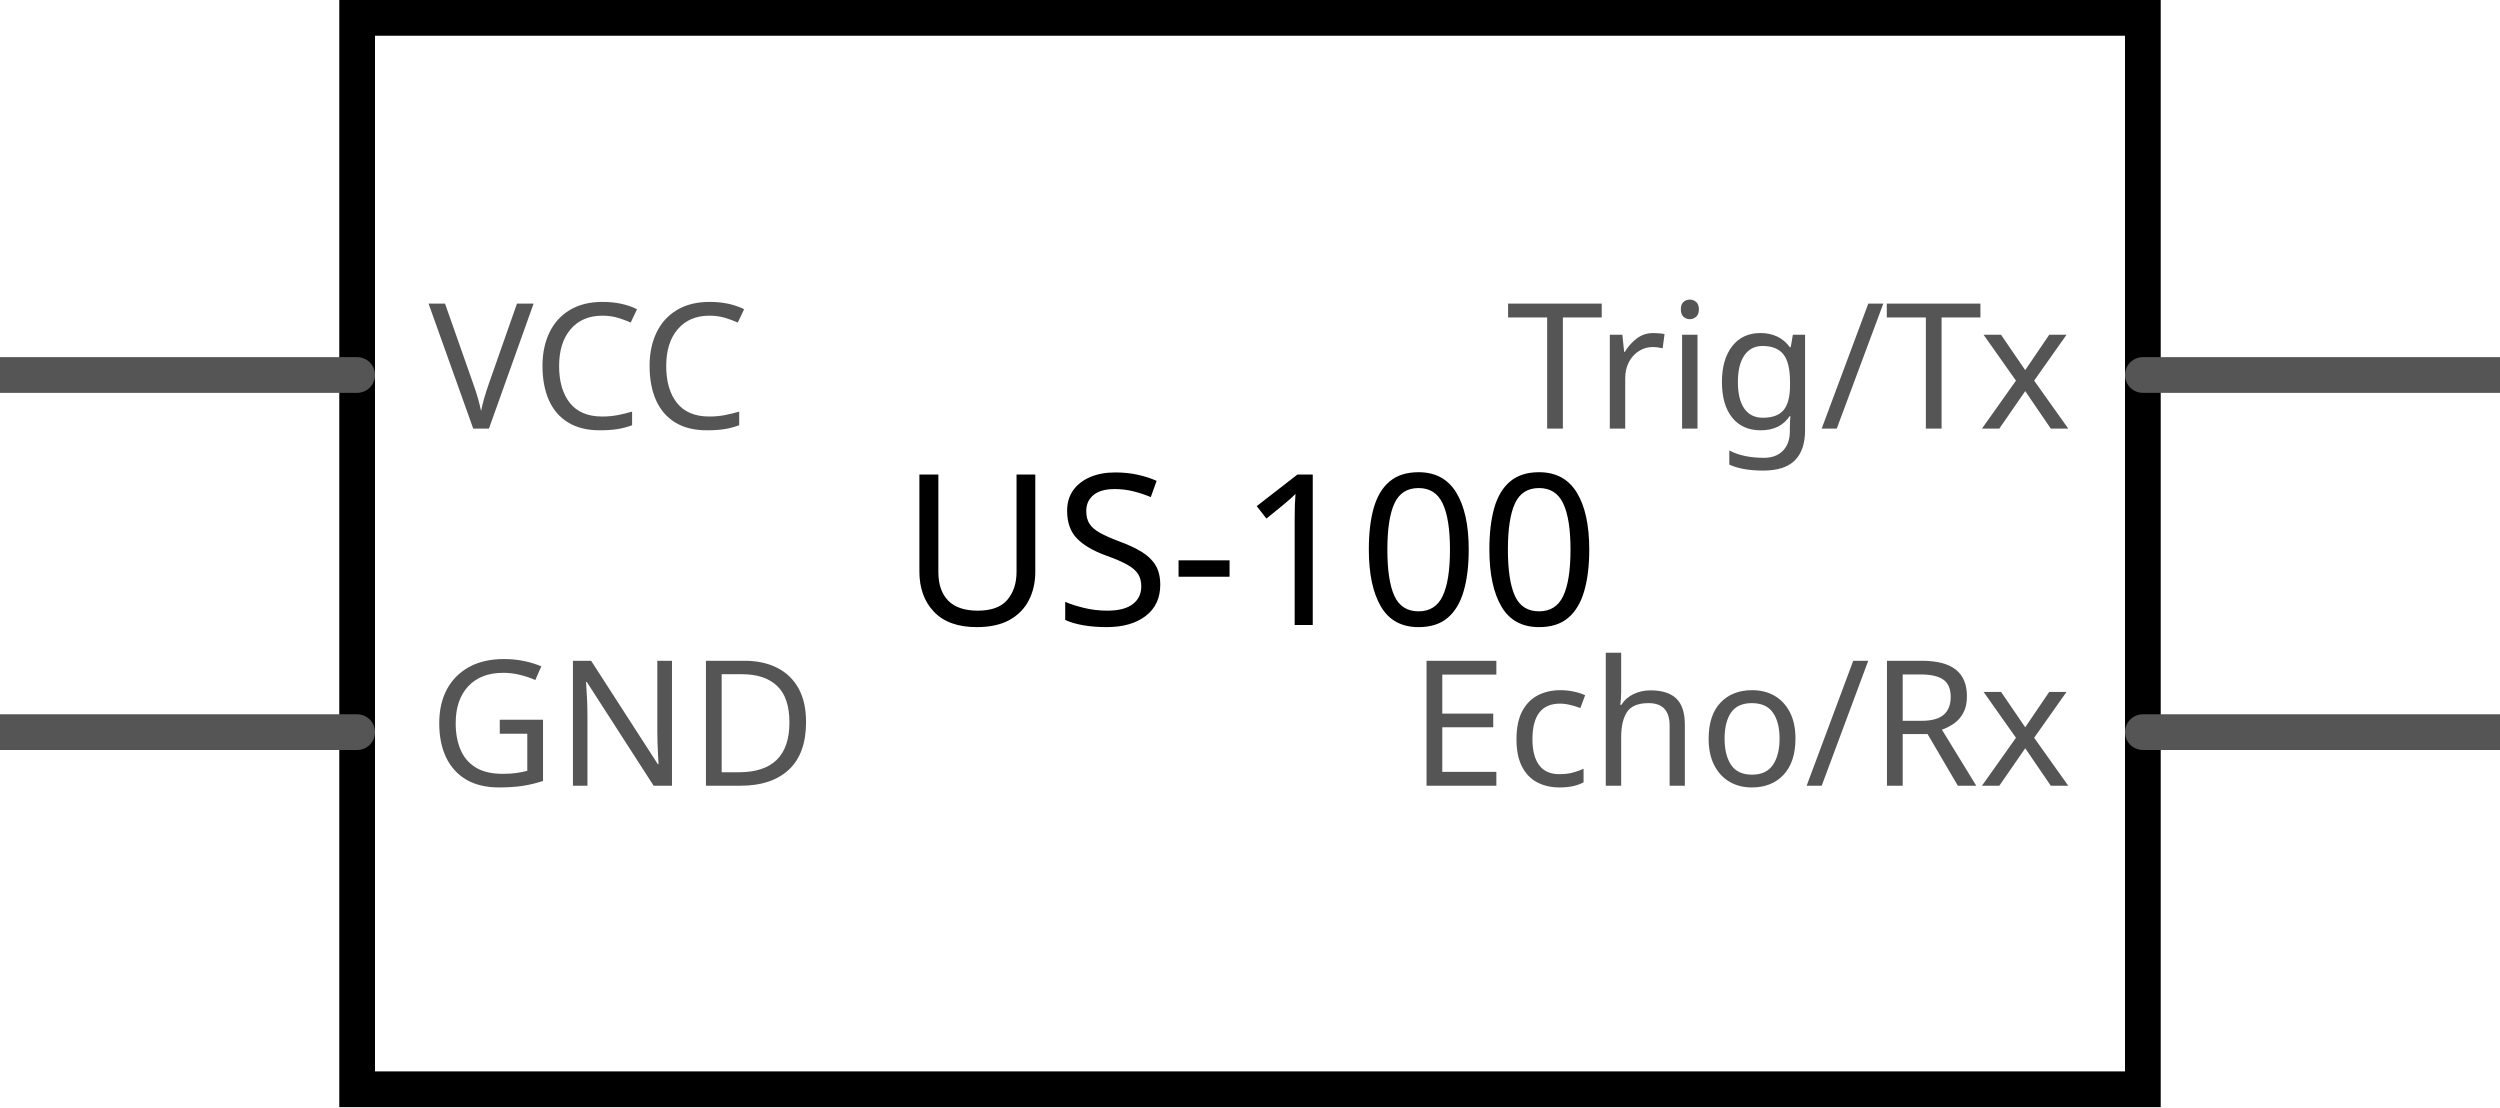
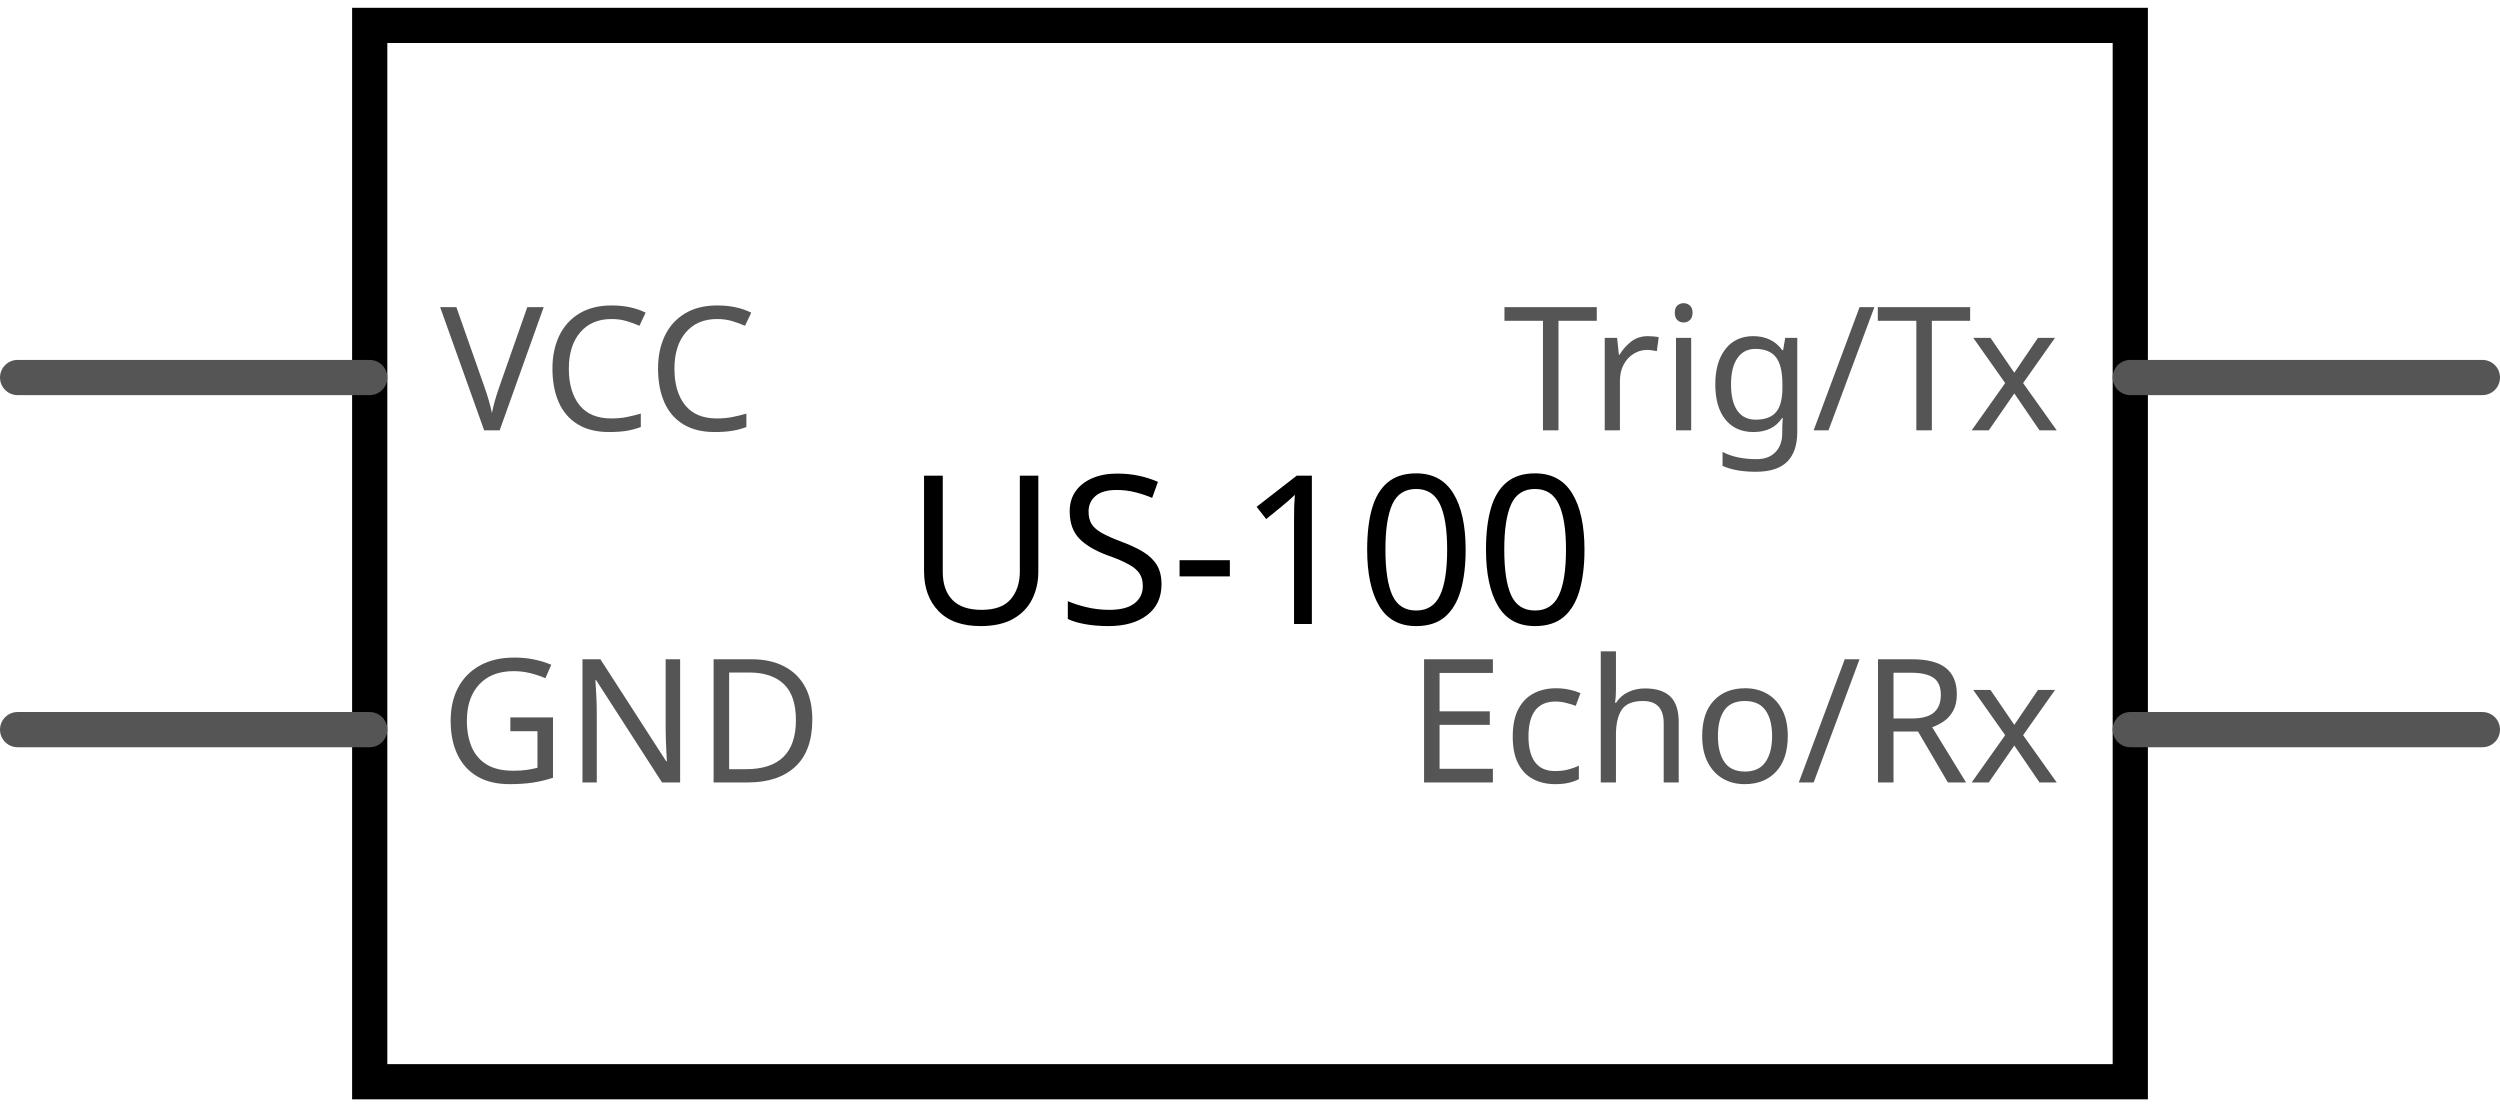
- <svg xmlns="http://www.w3.org/2000/svg" version="1.2" baseProfile="tiny" width="0.7in" height="0.31in" viewBox="0 -5 700 310">
+ <svg xmlns="http://www.w3.org/2000/svg" version="1.2" baseProfile="tiny" width="0.7in" height="0.31in" viewBox="-5 -5 710 310">
  <g id="schematic" fill="none" stroke="none" stroke-width="10" stroke-linecap="round" font-family="DroidSans">
    <rect x="100" y="0" width="500" height="300" stroke="#000" />
    <text x="350" y="170" font-size="59" fill="#000" text-anchor="middle">
      US-100
    </text>
    <g transform="translate(0,100)">
      <path d="m0,0 h100" id="connector0pin" stroke="#555" />
      <rect x="-1" y="-1" width="2" height="2" id="connector0terminal" fill="none" stroke="none" />
      <text x="120" y="15" font-size="49" fill="#555">VCC</text>
    </g>
    <g transform="translate(700,100)" text-anchor="end">
      <path d="m0,0 h-100" id="connector1pin" stroke="#555" />
      <rect x="-1" y="-1" width="2" height="2" id="connector1terminal" fill="none" stroke="none" />
      <text x="-120" y="15" font-size="49" fill="#555">Trig/Tx</text>
    </g>
    <g transform="translate(700,200)" text-anchor="end">
      <path d="m0,0 h-100" id="connector2pin" stroke="#555" />
      <rect x="-1" y="-1" width="2" height="2" id="connector2terminal" fill="none" stroke="none" />
      <text x="-120" y="15" font-size="49" fill="#555">Echo/Rx</text>
    </g>
    <g transform="translate(0,200)">
      <path d="m0,0 h100" id="connector3pin" stroke="#555" />
      <rect x="-1" y="-1" width="2" height="2" id="connector3terminal" fill="none" stroke="none" />
      <text x="120" y="15" font-size="49" fill="#555">GND</text>
    </g>
    <rect id="connector4pin" fill="none" stroke="none" />
  </g>
</svg>
